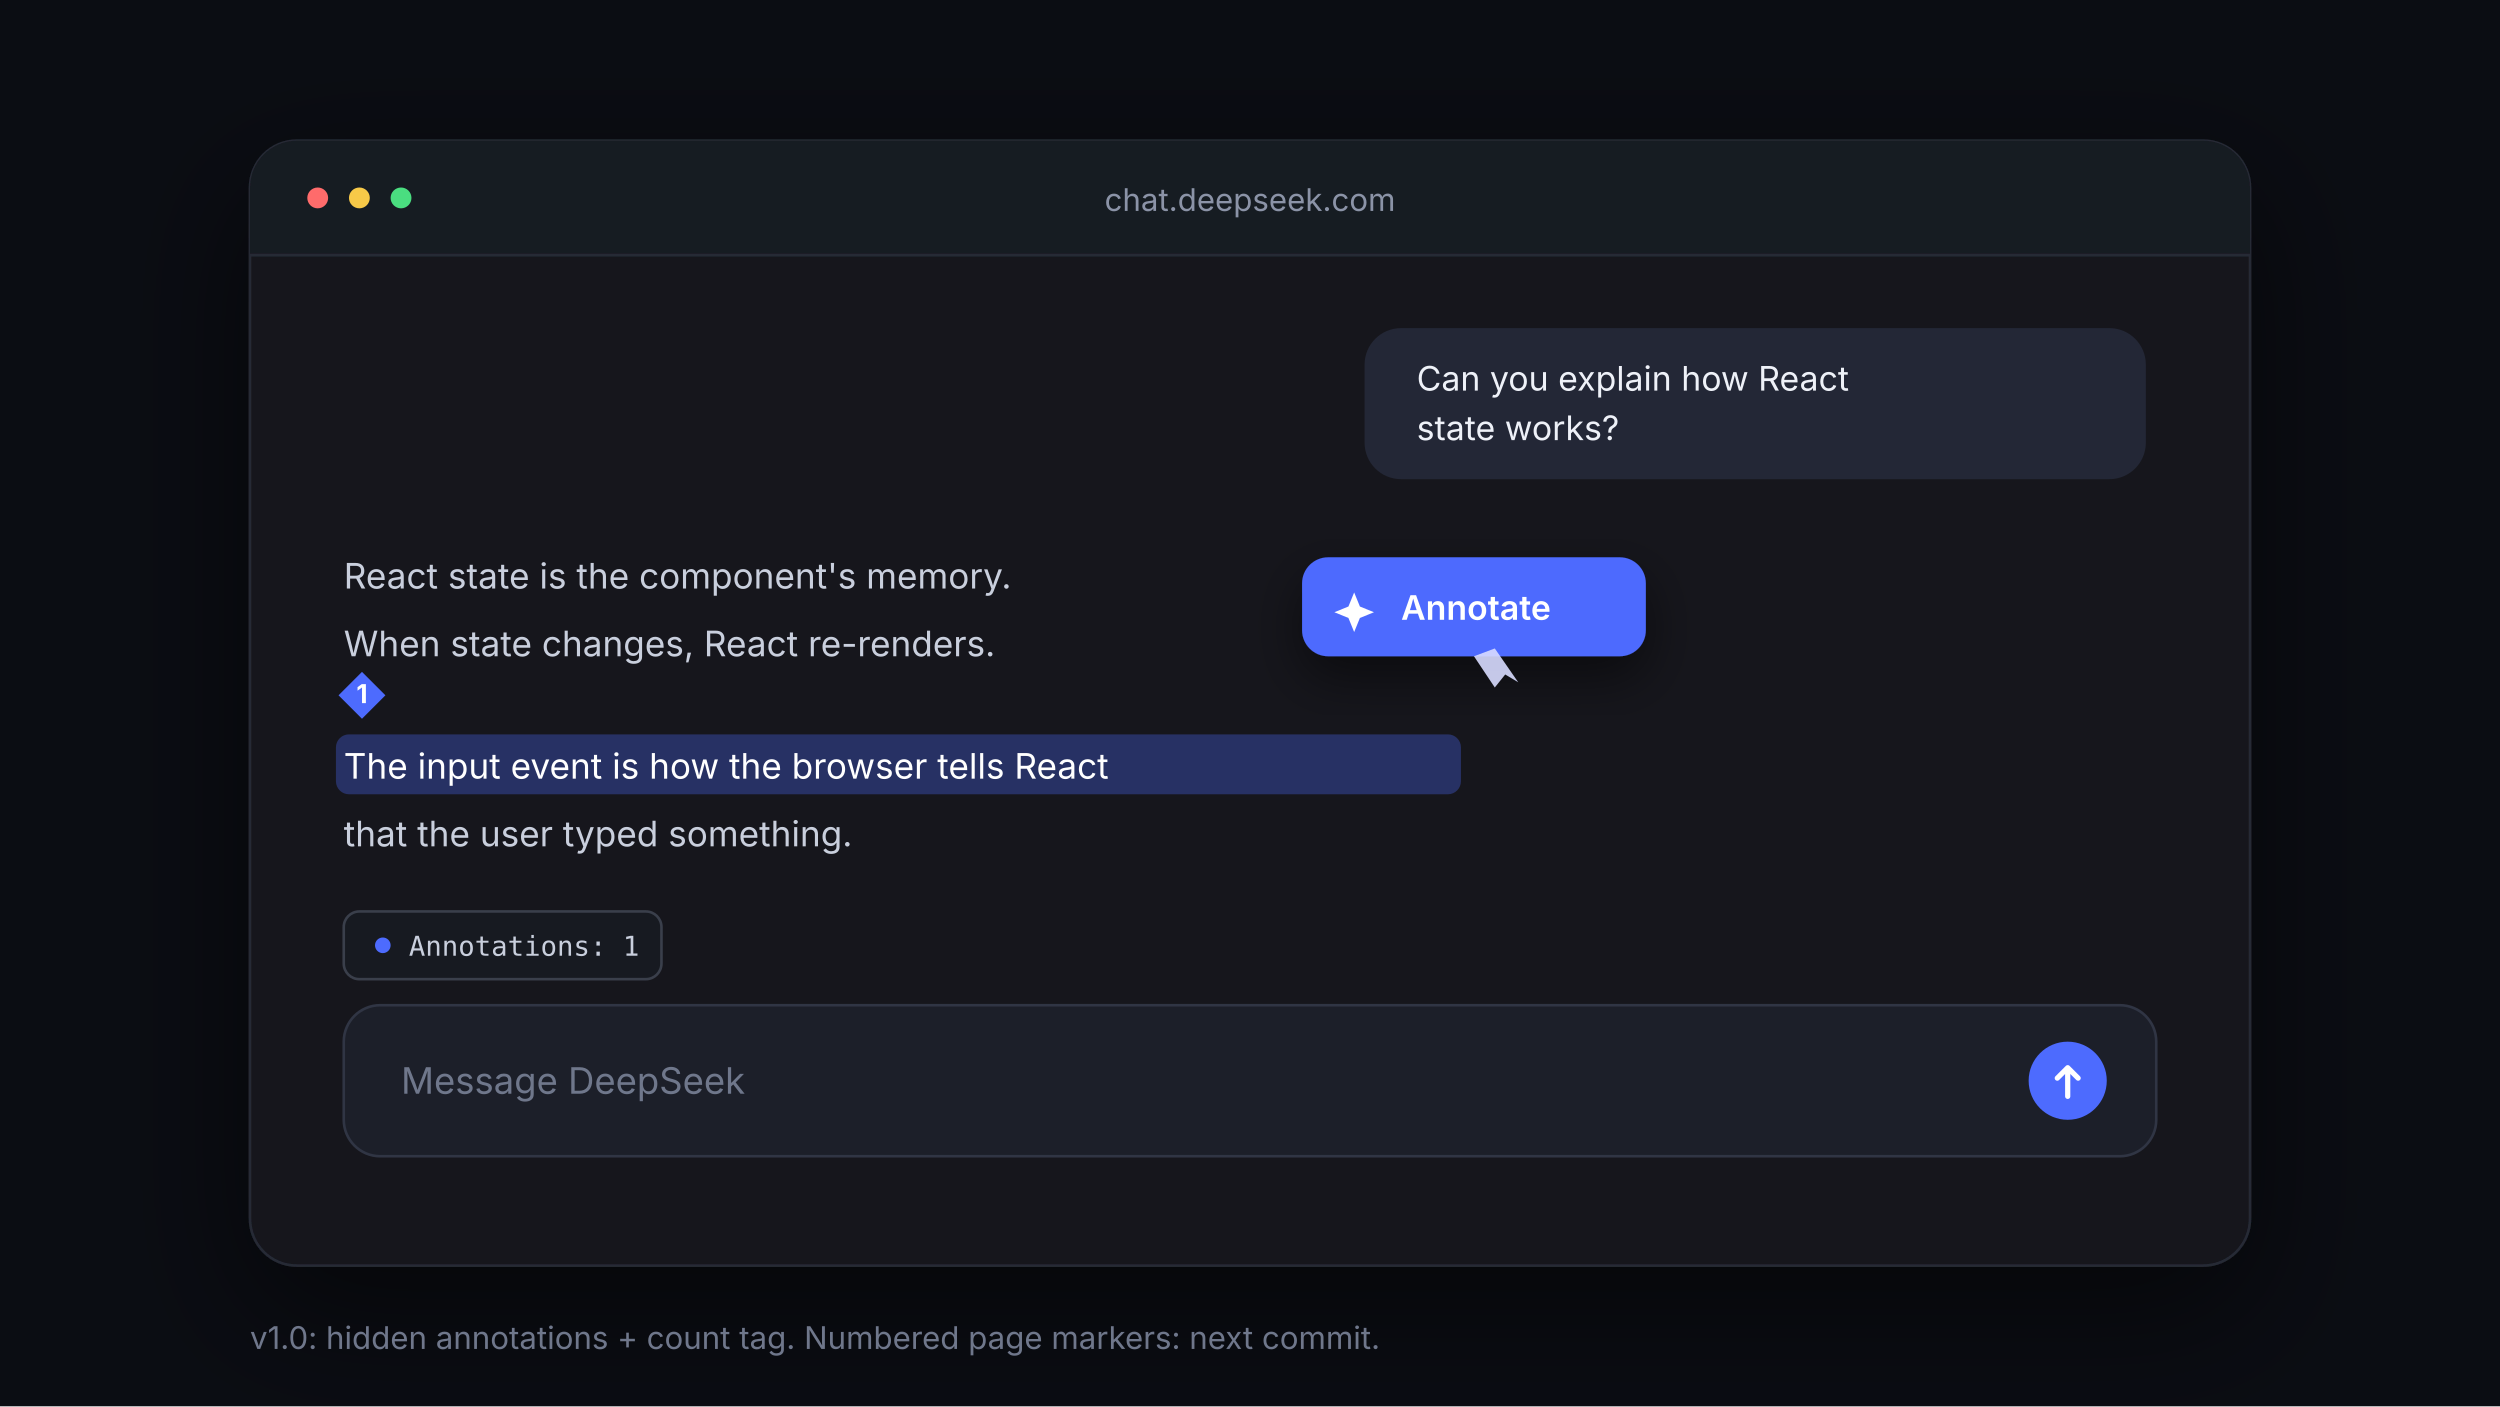
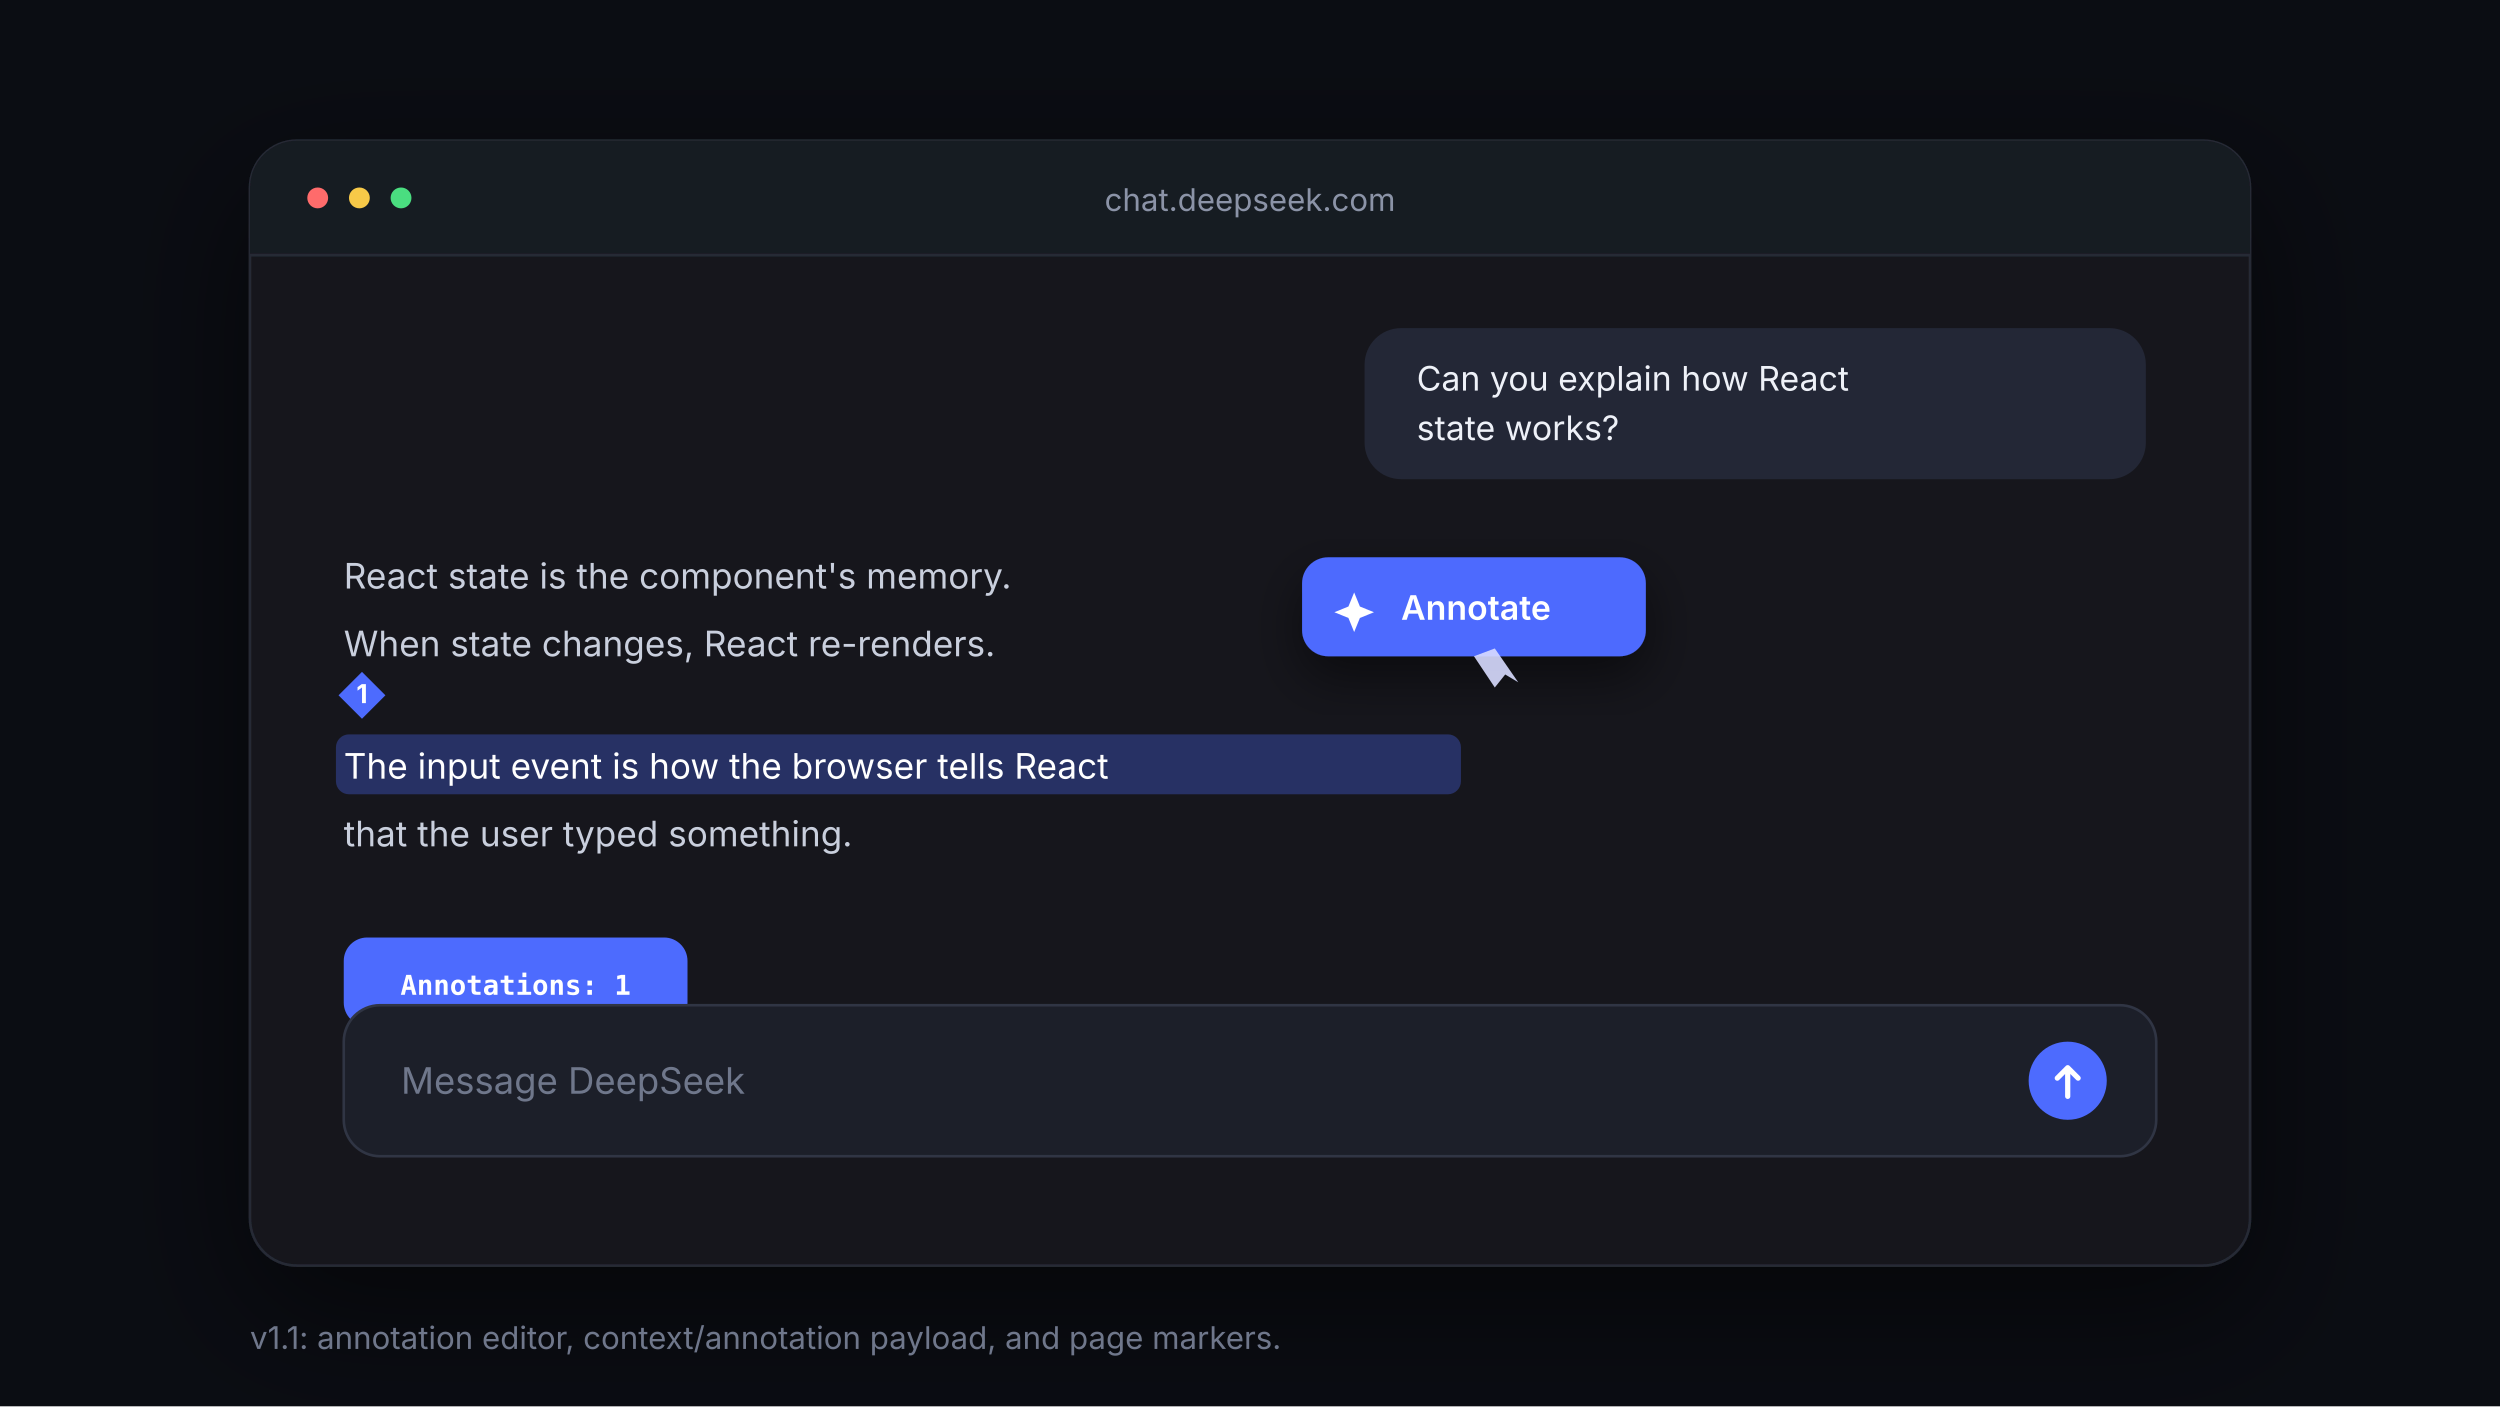
<svg xmlns="http://www.w3.org/2000/svg" width="960" height="540" viewBox="0 0 960 540" role="img" aria-labelledby="title desc">
  <defs>
    <filter id="panelShadow" x="-20%" y="-20%" width="140%" height="160%">
      <feDropShadow dx="0" dy="18" stdDeviation="26" flood-color="#000" flood-opacity=".55" />
    </filter>
    <filter id="buttonShadow" x="-30%" y="-40%" width="160%" height="200%">
      <feDropShadow dx="0" dy="8" stdDeviation="10" flood-color="#000" flood-opacity=".5" />
    </filter>
  </defs>
  <rect width="960" height="540" fill="#0b0d13" />
  <g filter="url(#panelShadow)">
    <rect x="96" y="54" width="768" height="432" rx="18" fill="#14161d" stroke="#272b36" />
    <path d="M96 72a18 18 0 0 1 18-18h732a18 18 0 0 1 18 18v26H96V72z" fill="#181b23" />
    <line x1="96" y1="98" x2="864" y2="98" stroke="#272b36" />
  </g>
  <circle cx="122" cy="76" r="4" fill="#ff6b6b" />
  <circle cx="138" cy="76" r="4" fill="#f7c948" />
  <circle cx="154" cy="76" r="4" fill="#4ade80" />
  <text x="480" y="81" text-anchor="middle" font-family="Inter, -apple-system, BlinkMacSystemFont, 'Segoe UI', sans-serif" font-size="12" fill="#8b93a7">chat.deepseek.com</text>
  <g font-family="Inter, -apple-system, BlinkMacSystemFont, 'Segoe UI', sans-serif">
    <rect x="524" y="126" width="300" height="58" rx="14" fill="#232736" />
    <text x="544" y="150" font-size="13" fill="#eef1f8">Can you explain how React</text>
    <text x="544" y="169" font-size="13" fill="#eef1f8">state works?</text>
    <text x="132" y="226" font-size="13.5" fill="#c9cfdd">React state is the component's memory.</text>
    <text x="132" y="252" font-size="13.5" fill="#c9cfdd">When state changes, React re-renders.</text>
    <rect x="129" y="282" width="432" height="23" rx="5" fill="#4d6bfe" opacity=".32" />
    <text x="132" y="299" font-size="13.5" fill="#ffffff">The input event is how the browser tells React</text>
    <text x="132" y="325" font-size="13.5" fill="#c9cfdd">that the user typed something.</text>
    <path d="M139 258l9 9-9 9-9-9 9-9z" fill="#4d6bfe" />
    <text x="139" y="270" text-anchor="middle" font-size="10" font-weight="700" fill="#ffffff">1</text>
    <g filter="url(#buttonShadow)">
      <rect x="500" y="214" width="132" height="38" rx="10" fill="#4d6bfe" />
      <path d="M520 227.5l2.2 5.4 5.4 2.2-5.4 2.2-2.2 5.4-2.2-5.4-5.4-2.2 5.4-2.2 2.2-5.4z" fill="#fff" />
      <text x="538" y="238" font-size="13" font-weight="600" fill="#fff">Annotate</text>
    </g>
    <path d="M566 252l8 12 4-5 5 3-9-13-8 3z" fill="#d8dcff" opacity=".9" />
-     <rect x="132" y="350" width="122" height="26" rx="6" fill="#171a21" stroke="#3a3f4b" />
-     <circle cx="147" cy="363" r="3" fill="#4d6bfe" />
-     <text x="157" y="367" font-family="ui-monospace, SFMono-Regular, Menlo, Consolas, monospace" font-size="10.5" fill="#c9cfdd">Annotations: 1</text>
+     <rect x="132" y="360" width="132" height="34" rx="9" fill="#4d6bfe" />
+     <text x="198" y="382" text-anchor="middle" font-family="ui-monospace, SFMono-Regular, Menlo, Consolas, monospace" font-size="10.5" font-weight="600" fill="#ffffff">Annotations: 1</text>
    <rect x="132" y="386" width="696" height="58" rx="14" fill="#1c1f29" stroke="#303544" />
    <text x="154" y="420" font-size="14" fill="#6f778b">Message DeepSeek</text>
    <circle cx="794" cy="415" r="15" fill="#4d6bfe" />
    <path d="M794 421v-11m-4 4l4-4 4 4" fill="none" stroke="#fff" stroke-width="2" stroke-linecap="round" stroke-linejoin="round" />
  </g>
-   <text x="96" y="518" font-family="Inter, -apple-system, BlinkMacSystemFont, 'Segoe UI', sans-serif" font-size="12" fill="#6f778b">v1.0: hidden annotations + count tag. Numbered page markers: next commit.</text>
+   <text x="96" y="518" font-family="Inter, -apple-system, BlinkMacSystemFont, 'Segoe UI', sans-serif" font-size="12" fill="#6f778b">v1.1: annotation editor, context/annotation payload, and page markers.</text>
</svg>
